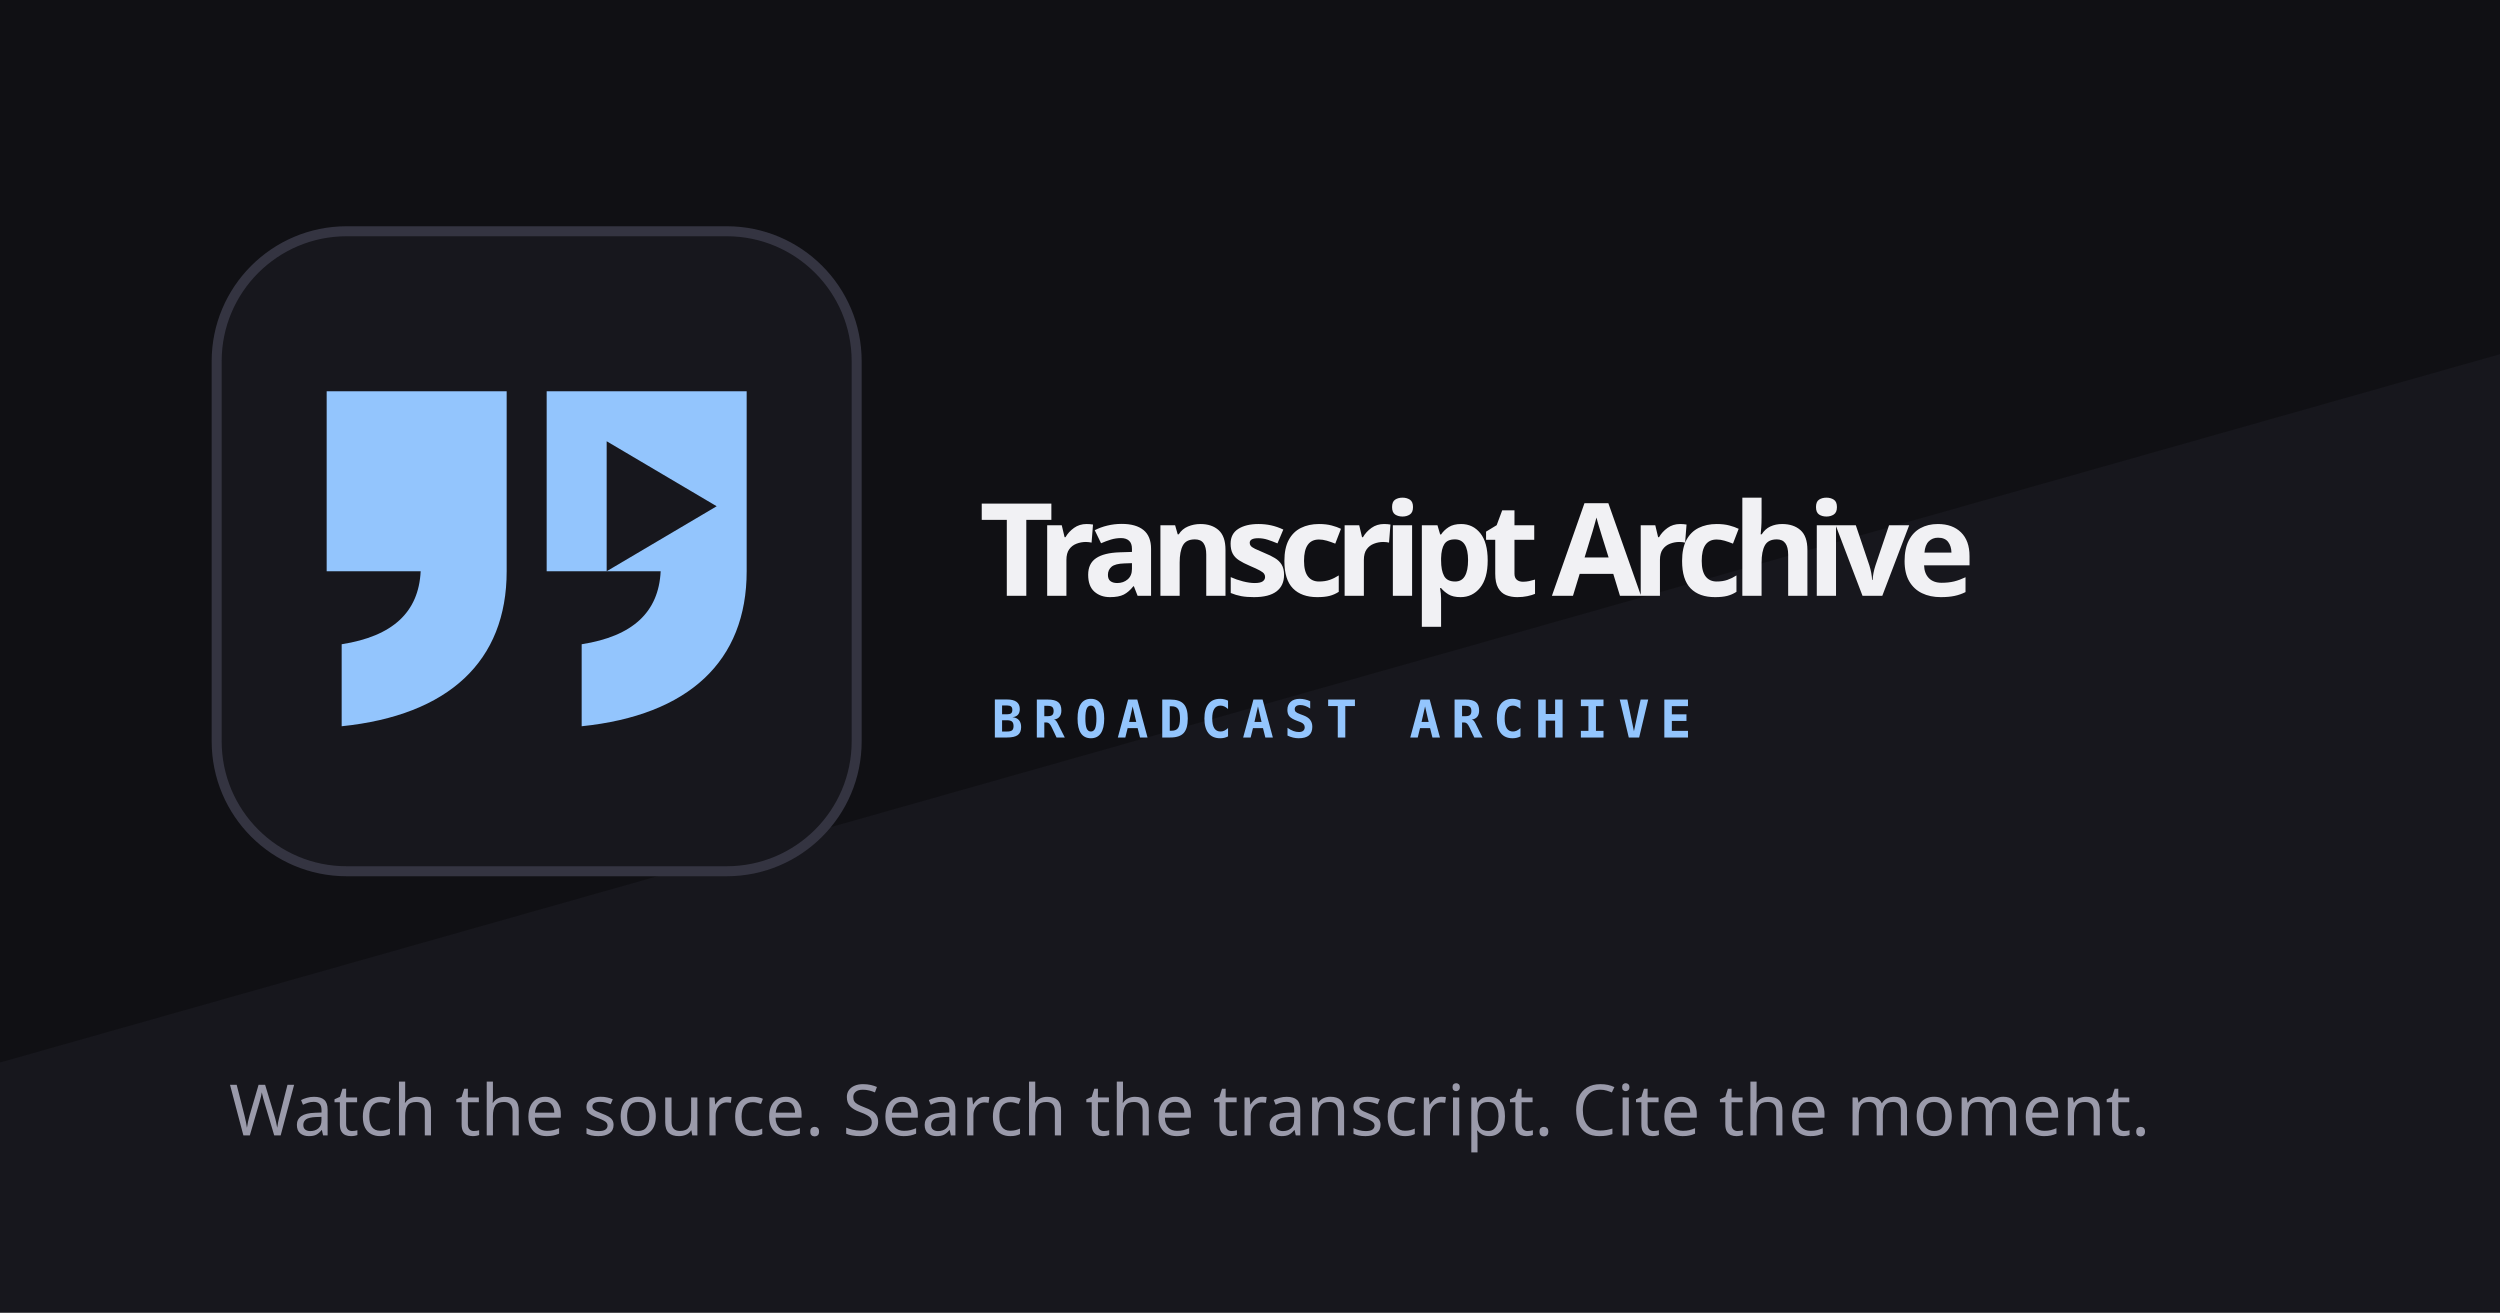
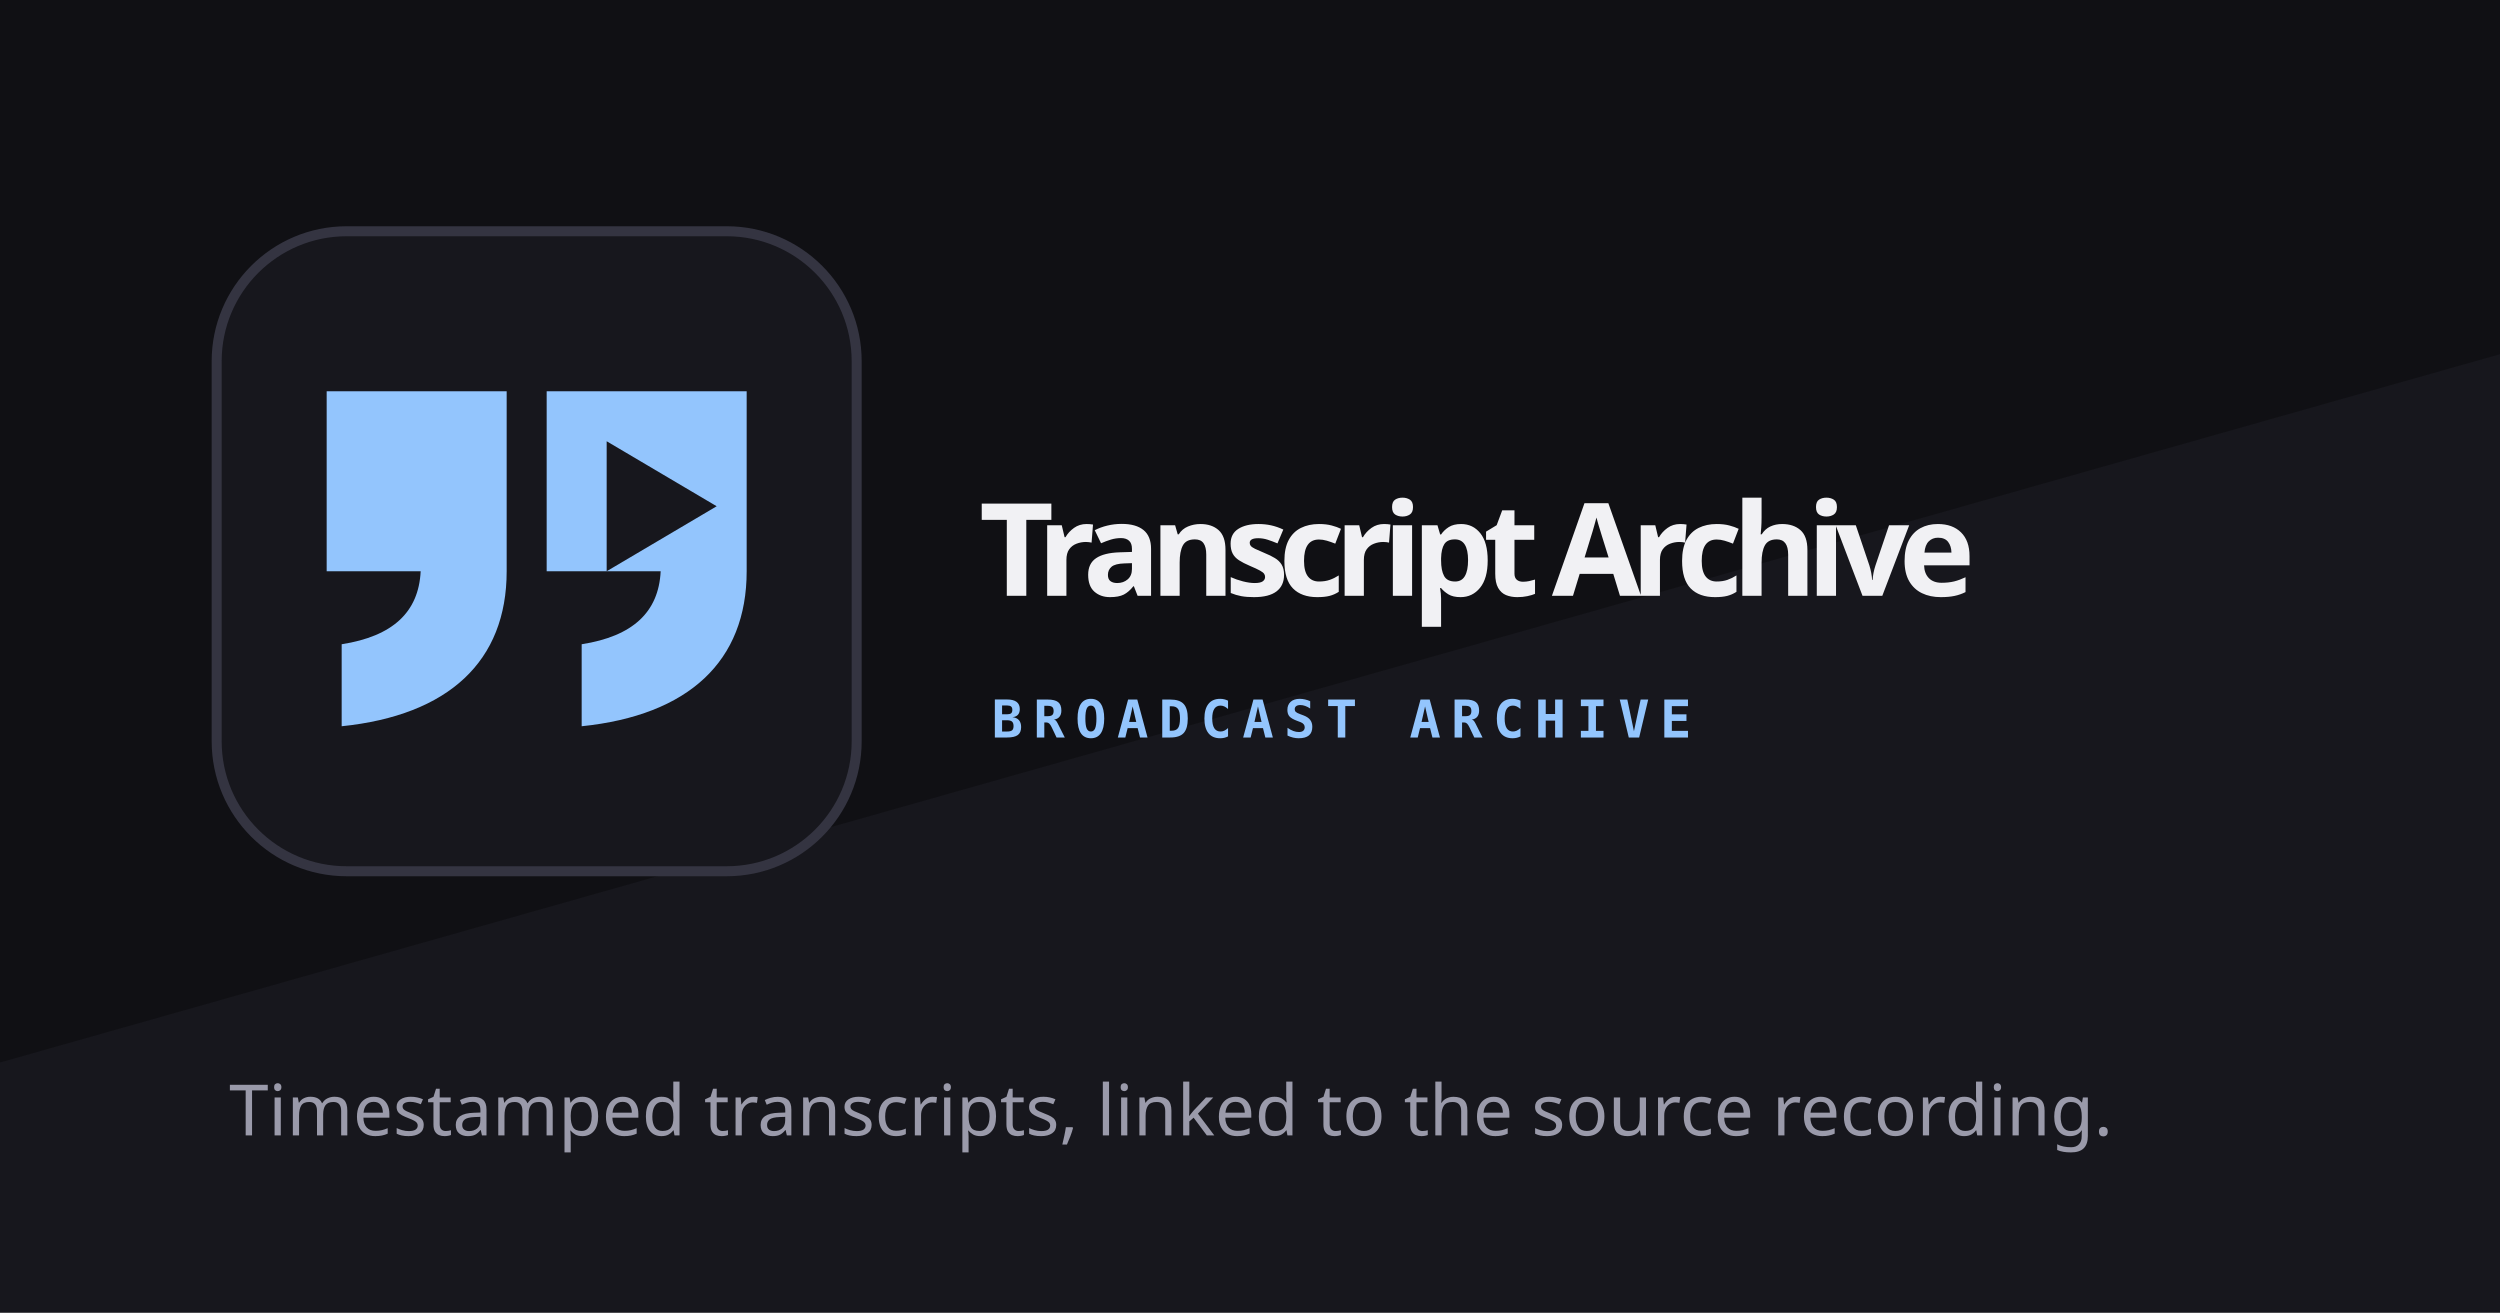
<svg xmlns="http://www.w3.org/2000/svg" viewBox="0 0 1200 630" role="img" aria-labelledby="title desc">
  <rect width="1200" height="630" fill="#101014" />
  <path d="M0 510 1200 170v460H0Z" fill="#17171d" />
  <g transform="translate(104 111) scale(4.8)">
    <rect width="64" height="64" rx="13" fill="#17171d" stroke="#343441" />
    <path fill="#93c5fd" d="M11 16h18v18c0 9-5.8 14.4-16.5 15.5v-8.2c5.1-.8 7.7-3.2 7.9-7.3H11V16Zm22 0h20v18c0 9-5.8 14.4-16.5 15.5v-8.2c5.1-.8 7.7-3.2 7.9-7.3H33V16Z" />
    <path fill="#17171d" d="m39 21 11 6.5L39 34V21Z" />
  </g>
  <text x="470" y="286" fill="#f1f1f4" font-family="Alegreya Sans,Segoe UI,sans-serif" font-size="62" font-weight="700" letter-spacing="-5">Transcript Archive</text>
  <text x="476" y="354" fill="#93c5fd" font-family="JetBrains Mono,monospace" font-size="25" font-weight="700" letter-spacing="5">BROADCAST ARCHIVE</text>
-   <text x="110" y="545" fill="#9a9aaa" font-family="Alegreya Sans,Segoe UI,sans-serif" font-size="34">Watch the source. Search the transcript. Cite the moment.</text>
+   <text x="110" y="545" fill="#9a9aaa" font-family="Alegreya Sans,Segoe UI,sans-serif" font-size="34">Timestamped transcripts, linked to the source recording.</text>
</svg>
